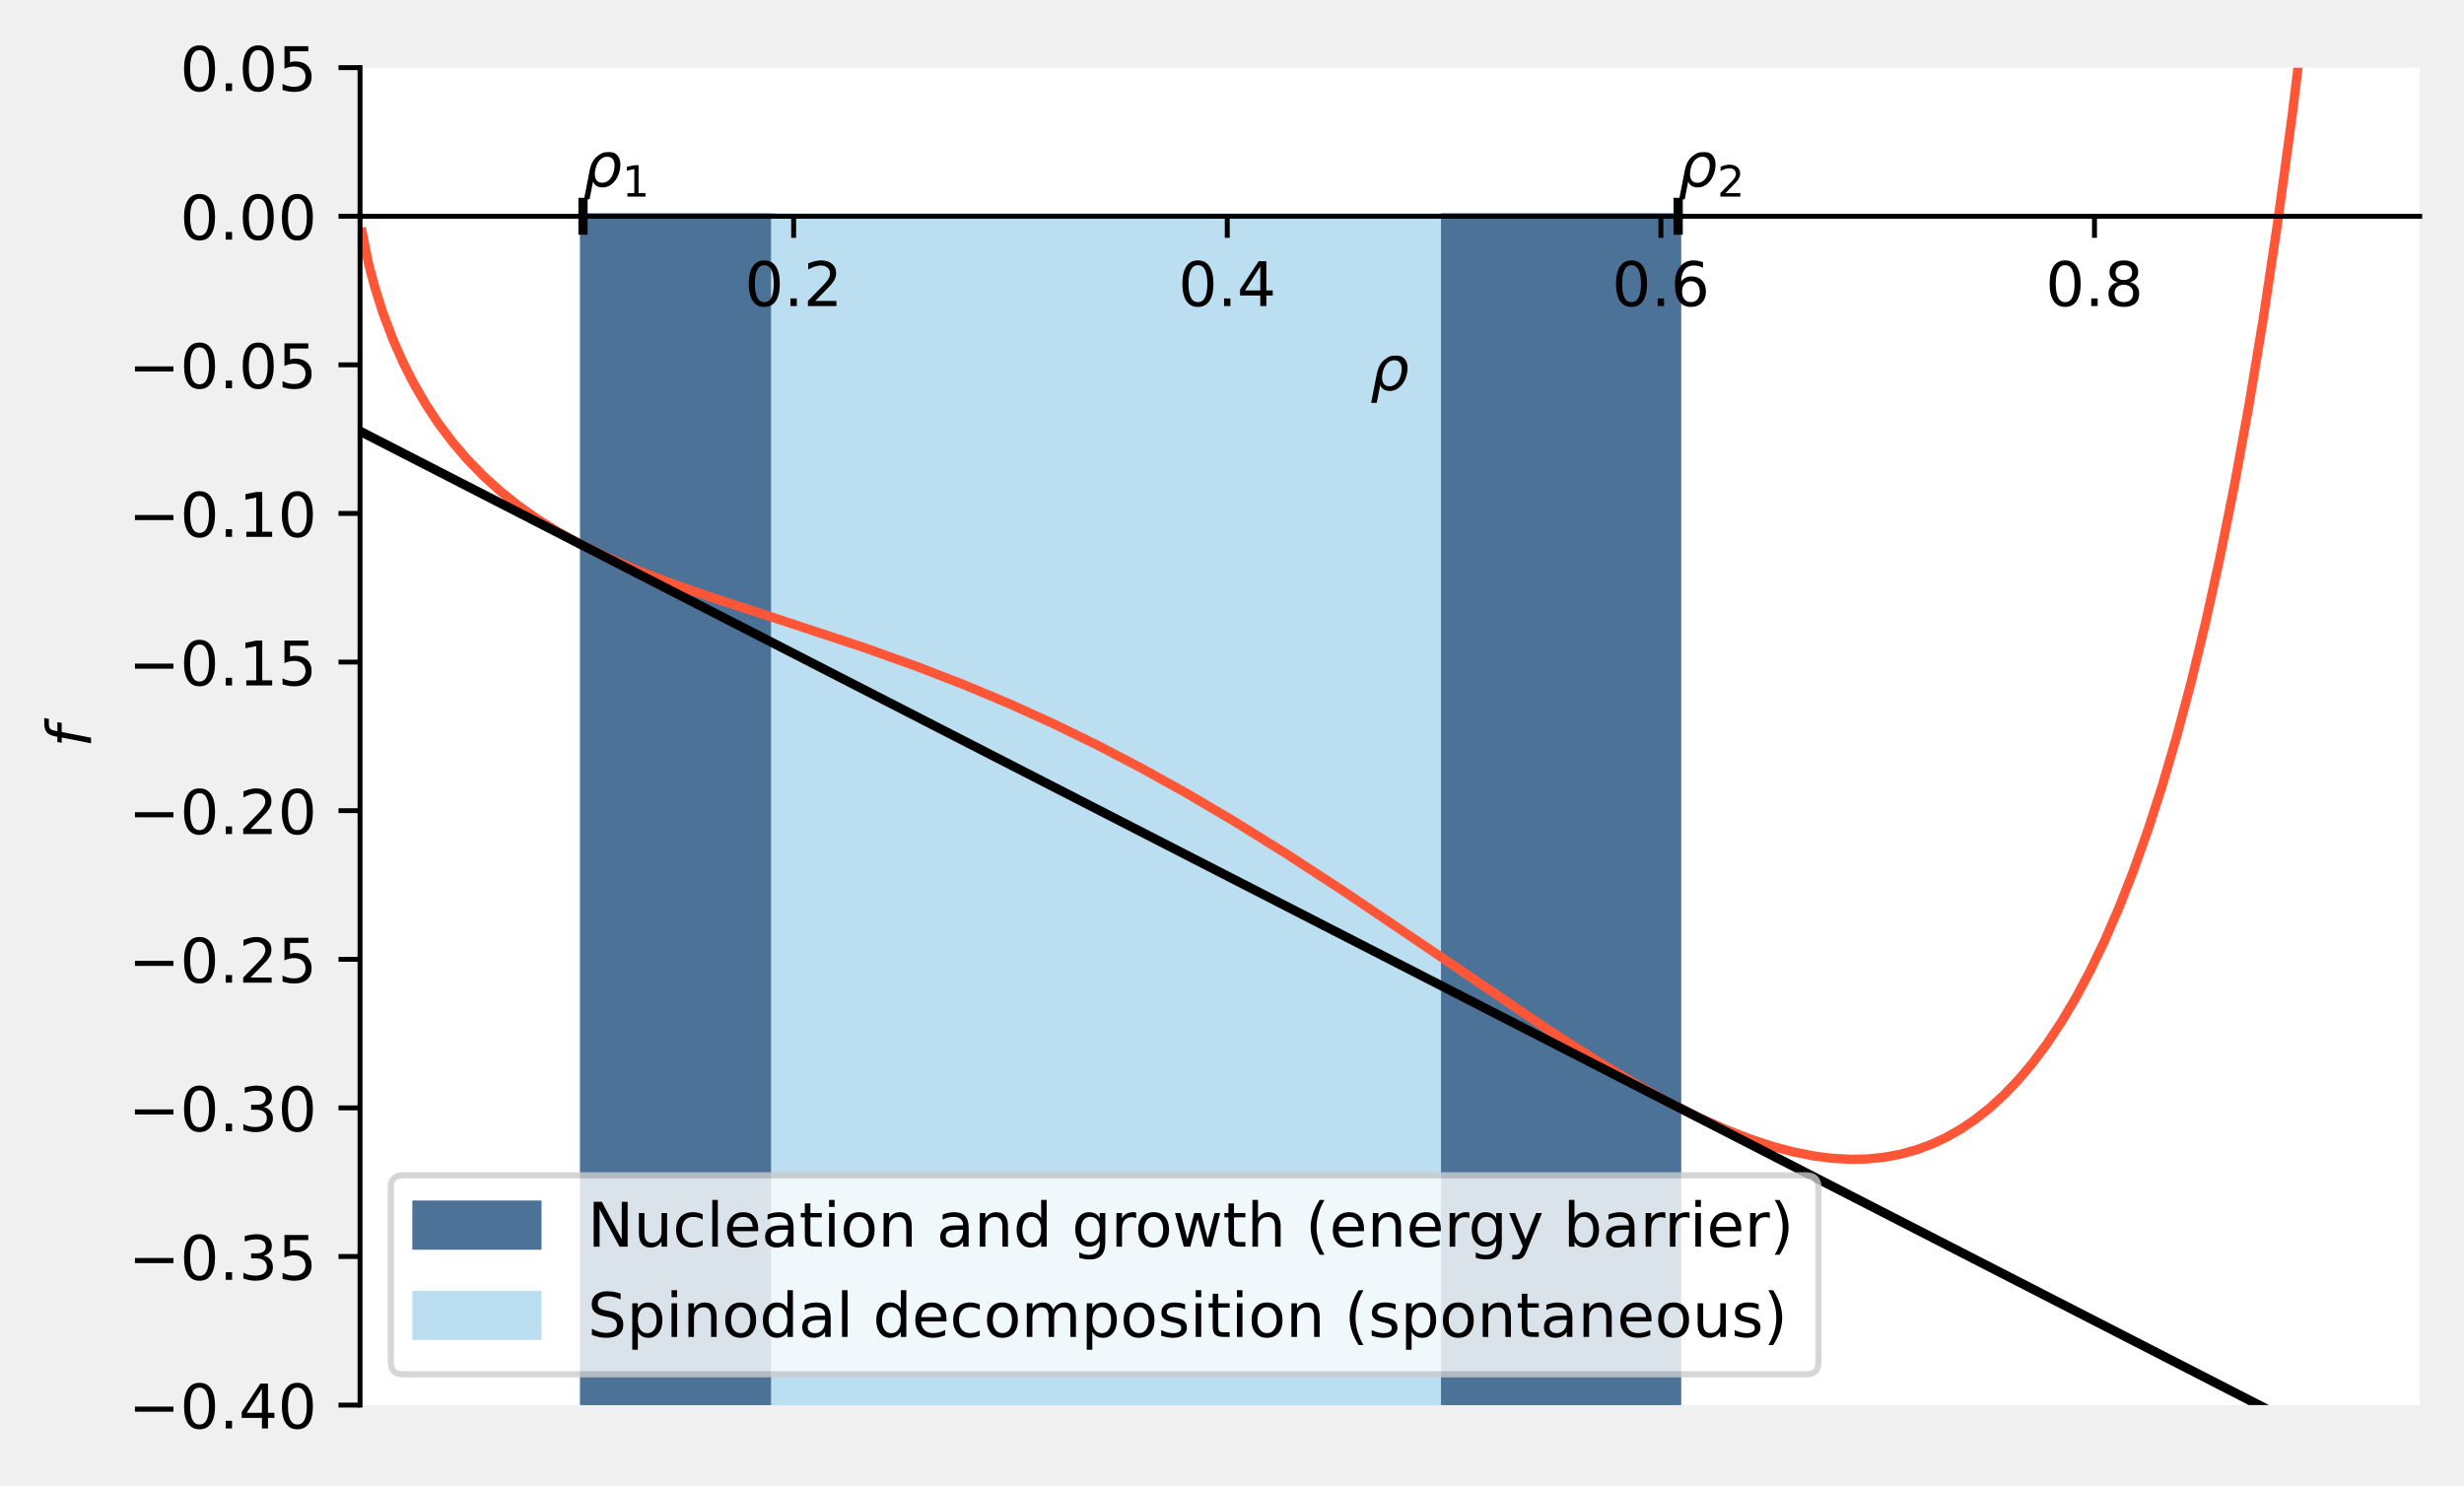
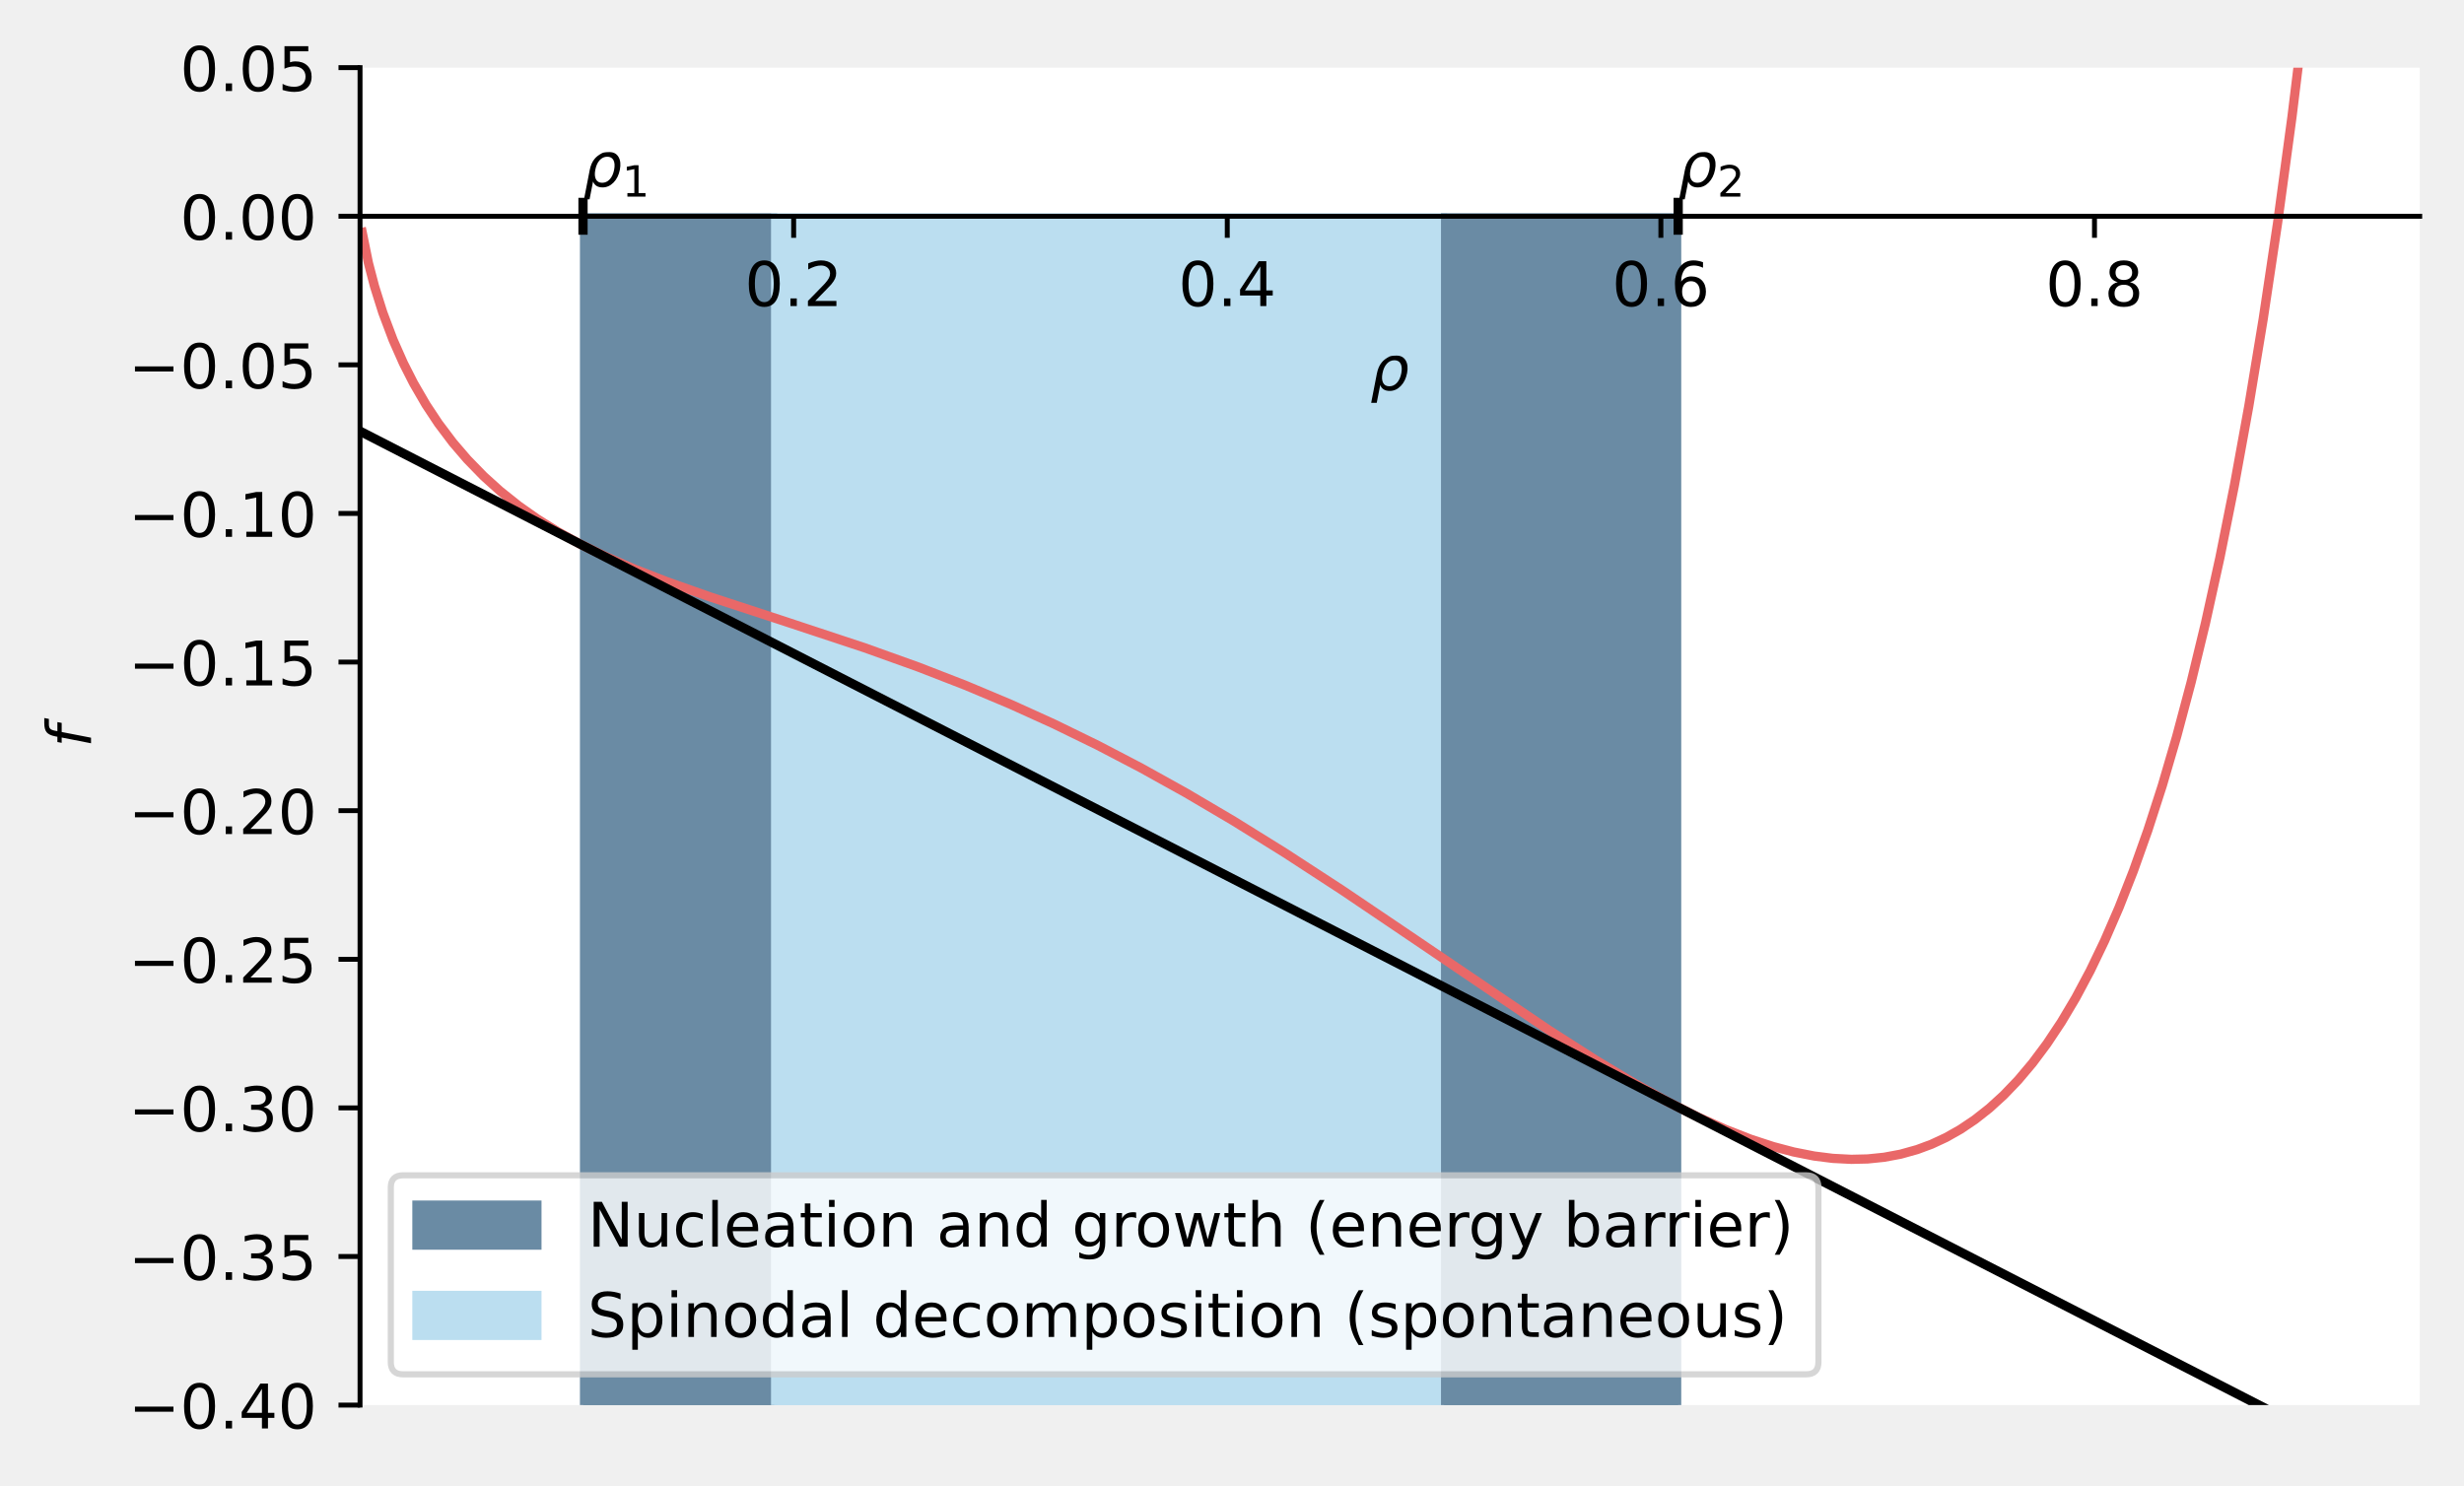
<svg xmlns="http://www.w3.org/2000/svg" xmlns:xlink="http://www.w3.org/1999/xlink" height="241.518pt" version="1.1" viewBox="0 0 400.523 241.518" width="400.523pt">
  <defs>
    <style type="text/css">*{stroke-linecap:butt;stroke-linejoin:round;}</style>
  </defs>
  <g id="figure_1">
    <g id="patch_1">
      <path d="M 0 241.518  L 400.523 241.518  L 400.523 0  L 0 0  z " style="fill:none;" />
    </g>
    <g id="axes_1">
      <g id="patch_2">
        <path d="M 58.523 228.439  L 393.323 228.439  L 393.323 10.999  L 58.523 10.999  z " style="fill:#ffffff;" />
      </g>
      <g id="patch_3">
-         <path clip-path="url(#p797d7e079f)" d="M 94.768 35.159  L 94.768 228.439  L 125.83 228.439  L 125.83 35.159  z " style="fill:#4d7298;stroke:#4d7298;stroke-linejoin:miter;" />
+         <path clip-path="url(#pcef1215889)" d="M 94.768 35.159  L 94.768 228.439  L 125.83 228.439  L 125.83 35.159  z " style="fill:#6a8ba4;stroke:#6a8ba4;stroke-linejoin:miter;" />
      </g>
      <g id="patch_4">
-         <path clip-path="url(#p797d7e079f)" d="M 125.83 35.159  L 125.83 228.439  L 234.734 228.439  L 234.734 35.159  z " style="fill:#bbdef0;stroke:#bbdef0;stroke-linejoin:miter;" />
+         <path clip-path="url(#pcef1215889)" d="M 125.83 35.159  L 125.83 228.439  L 234.734 228.439  L 234.734 35.159  z " style="fill:#bbdef0;stroke:#bbdef0;stroke-linejoin:miter;" />
      </g>
      <g id="patch_5">
-         <path clip-path="url(#p797d7e079f)" d="M 234.734 35.159  L 234.734 228.439  L 272.787 228.439  L 272.787 35.159  z " style="fill:#4d7298;stroke:#4d7298;stroke-linejoin:miter;" />
+         <path clip-path="url(#pcef1215889)" d="M 234.734 35.159  L 234.734 228.439  L 272.787 228.439  L 272.787 35.159  z " style="fill:#6a8ba4;stroke:#6a8ba4;stroke-linejoin:miter;" />
      </g>
      <g id="matplotlib.axis_1">
        <g id="xtick_1">
          <g id="line2d_1">
            <defs>
-               <path d="M 0 0  L 0 3.5  " id="m40ba203736" style="stroke:#000000;stroke-width:0.8;" />
-             </defs>
-             <g>
-               <use style="stroke:#000000;stroke-width:0.8;" x="129.008" xlink:href="#m40ba203736" y="35.159" />
+               <path d="M 0 0  L 0 3.5  " id="m6491b78933" style="stroke:#000000;stroke-width:0.8;" />
+             </defs>
+             <g>
+               <use style="stroke:#000000;stroke-width:0.8;" x="129.008" xlink:href="#m6491b78933" y="35.159" />
            </g>
          </g>
          <g id="text_1">
            <g transform="translate(121.0561 49.75766)scale(0.1 -0.1)">
              <defs>
                <path d="M 2034 4250  Q 1547 4250 1301 3770  Q 1056 3291 1056 2328  Q 1056 1369 1301 889  Q 1547 409 2034 409  Q 2525 409 2770 889  Q 3016 1369 3016 2328  Q 3016 3291 2770 3770  Q 2525 4250 2034 4250  z M 2034 4750  Q 2819 4750 3233 4129  Q 3647 3509 3647 2328  Q 3647 1150 3233 529  Q 2819 -91 2034 -91  Q 1250 -91 836 529  Q 422 1150 422 2328  Q 422 3509 836 4129  Q 1250 4750 2034 4750  z " id="DejaVuSans-30" transform="scale(0.015625)" />
                <path d="M 684 794  L 1344 794  L 1344 0  L 684 0  L 684 794  z " id="DejaVuSans-2e" transform="scale(0.015625)" />
                <path d="M 1228 531  L 3431 531  L 3431 0  L 469 0  L 469 531  Q 828 903 1448 1529  Q 2069 2156 2228 2338  Q 2531 2678 2651 2914  Q 2772 3150 2772 3378  Q 2772 3750 2511 3984  Q 2250 4219 1831 4219  Q 1534 4219 1204 4116  Q 875 4013 500 3803  L 500 4441  Q 881 4594 1212 4672  Q 1544 4750 1819 4750  Q 2544 4750 2975 4387  Q 3406 4025 3406 3419  Q 3406 3131 3298 2873  Q 3191 2616 2906 2266  Q 2828 2175 2409 1742  Q 1991 1309 1228 531  z " id="DejaVuSans-32" transform="scale(0.015625)" />
              </defs>
              <use xlink:href="#DejaVuSans-30" />
              <use x="63.623" xlink:href="#DejaVuSans-2e" />
              <use x="95.41" xlink:href="#DejaVuSans-32" />
            </g>
          </g>
        </g>
        <g id="xtick_2">
          <g id="line2d_2">
            <g>
-               <use style="stroke:#000000;stroke-width:0.8;" x="199.492" xlink:href="#m40ba203736" y="35.159" />
+               <use style="stroke:#000000;stroke-width:0.8;" x="199.492" xlink:href="#m6491b78933" y="35.159" />
            </g>
          </g>
          <g id="text_2">
            <g transform="translate(191.5403 49.75766)scale(0.1 -0.1)">
              <defs>
                <path d="M 2419 4116  L 825 1625  L 2419 1625  L 2419 4116  z M 2253 4666  L 3047 4666  L 3047 1625  L 3713 1625  L 3713 1100  L 3047 1100  L 3047 0  L 2419 0  L 2419 1100  L 313 1100  L 313 1709  L 2253 4666  z " id="DejaVuSans-34" transform="scale(0.015625)" />
              </defs>
              <use xlink:href="#DejaVuSans-30" />
              <use x="63.623" xlink:href="#DejaVuSans-2e" />
              <use x="95.41" xlink:href="#DejaVuSans-34" />
            </g>
          </g>
        </g>
        <g id="xtick_3">
          <g id="line2d_3">
            <g>
-               <use style="stroke:#000000;stroke-width:0.8;" x="269.976" xlink:href="#m40ba203736" y="35.159" />
+               <use style="stroke:#000000;stroke-width:0.8;" x="269.976" xlink:href="#m6491b78933" y="35.159" />
            </g>
          </g>
          <g id="text_3">
            <g transform="translate(262.0245 49.75766)scale(0.1 -0.1)">
              <defs>
                <path d="M 2113 2584  Q 1688 2584 1439 2293  Q 1191 2003 1191 1497  Q 1191 994 1439 701  Q 1688 409 2113 409  Q 2538 409 2786 701  Q 3034 994 3034 1497  Q 3034 2003 2786 2293  Q 2538 2584 2113 2584  z M 3366 4563  L 3366 3988  Q 3128 4100 2886 4159  Q 2644 4219 2406 4219  Q 1781 4219 1451 3797  Q 1122 3375 1075 2522  Q 1259 2794 1537 2939  Q 1816 3084 2150 3084  Q 2853 3084 3261 2657  Q 3669 2231 3669 1497  Q 3669 778 3244 343  Q 2819 -91 2113 -91  Q 1303 -91 875 529  Q 447 1150 447 2328  Q 447 3434 972 4092  Q 1497 4750 2381 4750  Q 2619 4750 2861 4703  Q 3103 4656 3366 4563  z " id="DejaVuSans-36" transform="scale(0.015625)" />
              </defs>
              <use xlink:href="#DejaVuSans-30" />
              <use x="63.623" xlink:href="#DejaVuSans-2e" />
              <use x="95.41" xlink:href="#DejaVuSans-36" />
            </g>
          </g>
        </g>
        <g id="xtick_4">
          <g id="line2d_4">
            <g>
-               <use style="stroke:#000000;stroke-width:0.8;" x="340.46" xlink:href="#m40ba203736" y="35.159" />
+               <use style="stroke:#000000;stroke-width:0.8;" x="340.46" xlink:href="#m6491b78933" y="35.159" />
            </g>
          </g>
          <g id="text_4">
            <g transform="translate(332.5087 49.75766)scale(0.1 -0.1)">
              <defs>
                <path d="M 2034 2216  Q 1584 2216 1326 1975  Q 1069 1734 1069 1313  Q 1069 891 1326 650  Q 1584 409 2034 409  Q 2484 409 2743 651  Q 3003 894 3003 1313  Q 3003 1734 2745 1975  Q 2488 2216 2034 2216  z M 1403 2484  Q 997 2584 770 2862  Q 544 3141 544 3541  Q 544 4100 942 4425  Q 1341 4750 2034 4750  Q 2731 4750 3128 4425  Q 3525 4100 3525 3541  Q 3525 3141 3298 2862  Q 3072 2584 2669 2484  Q 3125 2378 3379 2068  Q 3634 1759 3634 1313  Q 3634 634 3220 271  Q 2806 -91 2034 -91  Q 1263 -91 848 271  Q 434 634 434 1313  Q 434 1759 690 2068  Q 947 2378 1403 2484  z M 1172 3481  Q 1172 3119 1398 2916  Q 1625 2713 2034 2713  Q 2441 2713 2670 2916  Q 2900 3119 2900 3481  Q 2900 3844 2670 4047  Q 2441 4250 2034 4250  Q 1625 4250 1398 4047  Q 1172 3844 1172 3481  z " id="DejaVuSans-38" transform="scale(0.015625)" />
              </defs>
              <use xlink:href="#DejaVuSans-30" />
              <use x="63.623" xlink:href="#DejaVuSans-2e" />
              <use x="95.41" xlink:href="#DejaVuSans-38" />
            </g>
          </g>
        </g>
        <g id="text_5">
          <g transform="translate(222.7234 63.41547)scale(0.1 -0.1)">
            <defs>
              <path d="M 1203 2875  Q 1453 3194 1981 3475  Q 2188 3584 2756 3584  Q 3394 3584 3694 3078  Q 3994 2572 3834 1747  Q 3672 922 3175 415  Q 2678 -91 2041 -91  Q 1656 -91 1409 63  Q 1163 213 1044 525  L 681 -1331  L 103 -1331  L 697 1716  Q 838 2438 1203 2875  z M 3238 1747  Q 3359 2381 3169 2744  Q 2978 3103 2522 3103  Q 2066 3103 1734 2744  Q 1403 2381 1281 1747  Q 1156 1113 1347 750  Q 1538 391 1994 391  Q 2450 391 2781 750  Q 3113 1113 3238 1747  z " id="DejaVuSans-Oblique-3c1" transform="scale(0.015625)" />
            </defs>
            <use xlink:href="#DejaVuSans-Oblique-3c1" />
          </g>
        </g>
      </g>
      <g id="matplotlib.axis_2">
        <g id="ytick_1">
          <g id="line2d_5">
            <defs>
-               <path d="M 0 0  L -3.5 0  " id="m97019275a7" style="stroke:#000000;stroke-width:0.8;" />
-             </defs>
-             <g>
-               <use style="stroke:#000000;stroke-width:0.8;" x="58.523" xlink:href="#m97019275a7" y="228.439" />
+               <path d="M 0 0  L -3.5 0  " id="m3fc701ed50" style="stroke:#000000;stroke-width:0.8;" />
+             </defs>
+             <g>
+               <use style="stroke:#000000;stroke-width:0.8;" x="58.523" xlink:href="#m3fc701ed50" y="228.439" />
            </g>
          </g>
          <g id="text_6">
            <g transform="translate(20.87813 232.2384)scale(0.1 -0.1)">
              <defs>
                <path d="M 678 2272  L 4684 2272  L 4684 1741  L 678 1741  L 678 2272  z " id="DejaVuSans-2212" transform="scale(0.015625)" />
              </defs>
              <use xlink:href="#DejaVuSans-2212" />
              <use x="83.789" xlink:href="#DejaVuSans-30" />
              <use x="147.412" xlink:href="#DejaVuSans-2e" />
              <use x="179.199" xlink:href="#DejaVuSans-34" />
              <use x="242.822" xlink:href="#DejaVuSans-30" />
            </g>
          </g>
        </g>
        <g id="ytick_2">
          <g id="line2d_6">
            <g>
-               <use style="stroke:#000000;stroke-width:0.8;" x="58.523" xlink:href="#m97019275a7" y="204.279" />
+               <use style="stroke:#000000;stroke-width:0.8;" x="58.523" xlink:href="#m3fc701ed50" y="204.279" />
            </g>
          </g>
          <g id="text_7">
            <g transform="translate(20.87813 208.0784)scale(0.1 -0.1)">
              <defs>
                <path d="M 2597 2516  Q 3050 2419 3304 2112  Q 3559 1806 3559 1356  Q 3559 666 3084 287  Q 2609 -91 1734 -91  Q 1441 -91 1130 -33  Q 819 25 488 141  L 488 750  Q 750 597 1062 519  Q 1375 441 1716 441  Q 2309 441 2620 675  Q 2931 909 2931 1356  Q 2931 1769 2642 2001  Q 2353 2234 1838 2234  L 1294 2234  L 1294 2753  L 1863 2753  Q 2328 2753 2575 2939  Q 2822 3125 2822 3475  Q 2822 3834 2567 4026  Q 2313 4219 1838 4219  Q 1578 4219 1281 4162  Q 984 4106 628 3988  L 628 4550  Q 988 4650 1302 4700  Q 1616 4750 1894 4750  Q 2613 4750 3031 4423  Q 3450 4097 3450 3541  Q 3450 3153 3228 2886  Q 3006 2619 2597 2516  z " id="DejaVuSans-33" transform="scale(0.015625)" />
                <path d="M 691 4666  L 3169 4666  L 3169 4134  L 1269 4134  L 1269 2991  Q 1406 3038 1543 3061  Q 1681 3084 1819 3084  Q 2600 3084 3056 2656  Q 3513 2228 3513 1497  Q 3513 744 3044 326  Q 2575 -91 1722 -91  Q 1428 -91 1123 -41  Q 819 9 494 109  L 494 744  Q 775 591 1075 516  Q 1375 441 1709 441  Q 2250 441 2565 725  Q 2881 1009 2881 1497  Q 2881 1984 2565 2268  Q 2250 2553 1709 2553  Q 1456 2553 1204 2497  Q 953 2441 691 2322  L 691 4666  z " id="DejaVuSans-35" transform="scale(0.015625)" />
              </defs>
              <use xlink:href="#DejaVuSans-2212" />
              <use x="83.789" xlink:href="#DejaVuSans-30" />
              <use x="147.412" xlink:href="#DejaVuSans-2e" />
              <use x="179.199" xlink:href="#DejaVuSans-33" />
              <use x="242.822" xlink:href="#DejaVuSans-35" />
            </g>
          </g>
        </g>
        <g id="ytick_3">
          <g id="line2d_7">
            <g>
-               <use style="stroke:#000000;stroke-width:0.8;" x="58.523" xlink:href="#m97019275a7" y="180.119" />
+               <use style="stroke:#000000;stroke-width:0.8;" x="58.523" xlink:href="#m3fc701ed50" y="180.119" />
            </g>
          </g>
          <g id="text_8">
            <g transform="translate(20.87813 183.9184)scale(0.1 -0.1)">
              <use xlink:href="#DejaVuSans-2212" />
              <use x="83.789" xlink:href="#DejaVuSans-30" />
              <use x="147.412" xlink:href="#DejaVuSans-2e" />
              <use x="179.199" xlink:href="#DejaVuSans-33" />
              <use x="242.822" xlink:href="#DejaVuSans-30" />
            </g>
          </g>
        </g>
        <g id="ytick_4">
          <g id="line2d_8">
            <g>
-               <use style="stroke:#000000;stroke-width:0.8;" x="58.523" xlink:href="#m97019275a7" y="155.959" />
+               <use style="stroke:#000000;stroke-width:0.8;" x="58.523" xlink:href="#m3fc701ed50" y="155.959" />
            </g>
          </g>
          <g id="text_9">
            <g transform="translate(20.87813 159.7584)scale(0.1 -0.1)">
              <use xlink:href="#DejaVuSans-2212" />
              <use x="83.789" xlink:href="#DejaVuSans-30" />
              <use x="147.412" xlink:href="#DejaVuSans-2e" />
              <use x="179.199" xlink:href="#DejaVuSans-32" />
              <use x="242.822" xlink:href="#DejaVuSans-35" />
            </g>
          </g>
        </g>
        <g id="ytick_5">
          <g id="line2d_9">
            <g>
-               <use style="stroke:#000000;stroke-width:0.8;" x="58.523" xlink:href="#m97019275a7" y="131.799" />
+               <use style="stroke:#000000;stroke-width:0.8;" x="58.523" xlink:href="#m3fc701ed50" y="131.799" />
            </g>
          </g>
          <g id="text_10">
            <g transform="translate(20.87813 135.5984)scale(0.1 -0.1)">
              <use xlink:href="#DejaVuSans-2212" />
              <use x="83.789" xlink:href="#DejaVuSans-30" />
              <use x="147.412" xlink:href="#DejaVuSans-2e" />
              <use x="179.199" xlink:href="#DejaVuSans-32" />
              <use x="242.822" xlink:href="#DejaVuSans-30" />
            </g>
          </g>
        </g>
        <g id="ytick_6">
          <g id="line2d_10">
            <g>
-               <use style="stroke:#000000;stroke-width:0.8;" x="58.523" xlink:href="#m97019275a7" y="107.639" />
+               <use style="stroke:#000000;stroke-width:0.8;" x="58.523" xlink:href="#m3fc701ed50" y="107.639" />
            </g>
          </g>
          <g id="text_11">
            <g transform="translate(20.87813 111.4384)scale(0.1 -0.1)">
              <defs>
                <path d="M 794 531  L 1825 531  L 1825 4091  L 703 3866  L 703 4441  L 1819 4666  L 2450 4666  L 2450 531  L 3481 531  L 3481 0  L 794 0  L 794 531  z " id="DejaVuSans-31" transform="scale(0.015625)" />
              </defs>
              <use xlink:href="#DejaVuSans-2212" />
              <use x="83.789" xlink:href="#DejaVuSans-30" />
              <use x="147.412" xlink:href="#DejaVuSans-2e" />
              <use x="179.199" xlink:href="#DejaVuSans-31" />
              <use x="242.822" xlink:href="#DejaVuSans-35" />
            </g>
          </g>
        </g>
        <g id="ytick_7">
          <g id="line2d_11">
            <g>
-               <use style="stroke:#000000;stroke-width:0.8;" x="58.523" xlink:href="#m97019275a7" y="83.479" />
+               <use style="stroke:#000000;stroke-width:0.8;" x="58.523" xlink:href="#m3fc701ed50" y="83.479" />
            </g>
          </g>
          <g id="text_12">
            <g transform="translate(20.87813 87.27844)scale(0.1 -0.1)">
              <use xlink:href="#DejaVuSans-2212" />
              <use x="83.789" xlink:href="#DejaVuSans-30" />
              <use x="147.412" xlink:href="#DejaVuSans-2e" />
              <use x="179.199" xlink:href="#DejaVuSans-31" />
              <use x="242.822" xlink:href="#DejaVuSans-30" />
            </g>
          </g>
        </g>
        <g id="ytick_8">
          <g id="line2d_12">
            <g>
-               <use style="stroke:#000000;stroke-width:0.8;" x="58.523" xlink:href="#m97019275a7" y="59.319" />
+               <use style="stroke:#000000;stroke-width:0.8;" x="58.523" xlink:href="#m3fc701ed50" y="59.319" />
            </g>
          </g>
          <g id="text_13">
            <g transform="translate(20.87813 63.11844)scale(0.1 -0.1)">
              <use xlink:href="#DejaVuSans-2212" />
              <use x="83.789" xlink:href="#DejaVuSans-30" />
              <use x="147.412" xlink:href="#DejaVuSans-2e" />
              <use x="179.199" xlink:href="#DejaVuSans-30" />
              <use x="242.822" xlink:href="#DejaVuSans-35" />
            </g>
          </g>
        </g>
        <g id="ytick_9">
          <g id="line2d_13">
            <g>
-               <use style="stroke:#000000;stroke-width:0.8;" x="58.523" xlink:href="#m97019275a7" y="35.159" />
+               <use style="stroke:#000000;stroke-width:0.8;" x="58.523" xlink:href="#m3fc701ed50" y="35.159" />
            </g>
          </g>
          <g id="text_14">
            <g transform="translate(29.25781 38.95844)scale(0.1 -0.1)">
              <use xlink:href="#DejaVuSans-30" />
              <use x="63.623" xlink:href="#DejaVuSans-2e" />
              <use x="95.41" xlink:href="#DejaVuSans-30" />
              <use x="159.033" xlink:href="#DejaVuSans-30" />
            </g>
          </g>
        </g>
        <g id="ytick_10">
          <g id="line2d_14">
            <g>
-               <use style="stroke:#000000;stroke-width:0.8;" x="58.523" xlink:href="#m97019275a7" y="10.999" />
+               <use style="stroke:#000000;stroke-width:0.8;" x="58.523" xlink:href="#m3fc701ed50" y="10.999" />
            </g>
          </g>
          <g id="text_15">
            <g transform="translate(29.25781 14.79844)scale(0.1 -0.1)">
              <use xlink:href="#DejaVuSans-30" />
              <use x="63.623" xlink:href="#DejaVuSans-2e" />
              <use x="95.41" xlink:href="#DejaVuSans-30" />
              <use x="159.033" xlink:href="#DejaVuSans-35" />
            </g>
          </g>
        </g>
        <g id="text_16">
          <g transform="translate(14.79844 121.5192)rotate(-90)scale(0.1 -0.1)">
            <defs>
              <path d="M 3059 4863  L 2969 4384  L 2419 4384  Q 2106 4384 1964 4261  Q 1822 4138 1753 3809  L 1691 3500  L 2638 3500  L 2553 3053  L 1606 3053  L 1013 0  L 434 0  L 1031 3053  L 481 3053  L 563 3500  L 1113 3500  L 1159 3744  Q 1278 4363 1576 4613  Q 1875 4863 2516 4863  L 3059 4863  z " id="DejaVuSans-Oblique-66" transform="scale(0.015625)" />
            </defs>
            <use transform="translate(0 0.015625)" xlink:href="#DejaVuSans-Oblique-66" />
          </g>
        </g>
      </g>
      <g id="line2d_15">
-         <path clip-path="url(#p797d7e079f)" d="M 58.876 37.774  L 59.88 42.733  L 60.885 46.573  L 62.224 50.825  L 63.898 55.267  L 65.572 59.046  L 67.245 62.34  L 69.254 65.8  L 71.263 68.834  L 73.606 71.943  L 75.95 74.676  L 78.628 77.426  L 81.306 79.846  L 84.319 82.248  L 87.332 84.369  L 90.68 86.458  L 94.363 88.49  L 98.38 90.456  L 103.067 92.495  L 108.424 94.58  L 115.454 97.056  L 126.837 100.781  L 140.563 105.325  L 149.267 108.444  L 156.967 111.434  L 164.332 114.532  L 171.363 117.724  L 178.393 121.154  L 185.424 124.823  L 192.789 128.918  L 200.489 133.457  L 208.858 138.661  L 218.232 144.767  L 230.284 152.911  L 251.71 167.439  L 259.41 172.366  L 265.771 176.182  L 271.128 179.151  L 276.15 181.68  L 280.502 183.629  L 284.519 185.194  L 288.202 186.402  L 291.55 187.288  L 294.897 187.948  L 297.91 188.328  L 300.924 188.485  L 303.602 188.421  L 306.28 188.146  L 308.958 187.645  L 311.637 186.898  L 313.98 186.027  L 316.323 184.937  L 318.667 183.613  L 321.01 182.038  L 323.354 180.193  L 325.697 178.058  L 328.041 175.613  L 330.384 172.833  L 332.728 169.694  L 335.071 166.168  L 337.415 162.226  L 339.758 157.834  L 342.102 152.956  L 344.445 147.553  L 346.789 141.581  L 349.132 134.991  L 351.476 127.73  L 353.819 119.736  L 356.163 110.941  L 358.506 101.27  L 360.85 90.635  L 363.193 78.937  L 365.537 66.062  L 367.88 51.879  L 370.223 36.235  L 372.567 18.949  L 374.91 -0.191  L 375.004 -1  L 375.004 -1  " style="fill:none;stroke:#ff5638;stroke-linecap:square;stroke-width:1.5;" />
+         <path clip-path="url(#pcef1215889)" d="M 58.876 37.774  L 59.88 42.733  L 60.885 46.573  L 62.224 50.825  L 63.898 55.267  L 65.572 59.046  L 67.245 62.34  L 69.254 65.8  L 71.263 68.834  L 73.606 71.943  L 75.95 74.676  L 78.628 77.426  L 81.306 79.846  L 84.319 82.248  L 87.332 84.369  L 90.68 86.458  L 94.363 88.49  L 98.38 90.456  L 103.067 92.495  L 108.424 94.58  L 115.454 97.056  L 126.837 100.781  L 140.563 105.325  L 149.267 108.444  L 156.967 111.434  L 164.332 114.532  L 171.363 117.724  L 178.393 121.154  L 185.424 124.823  L 192.789 128.918  L 200.489 133.457  L 208.858 138.661  L 218.232 144.767  L 230.284 152.911  L 251.71 167.439  L 259.41 172.366  L 265.771 176.182  L 271.128 179.151  L 276.15 181.68  L 280.502 183.629  L 284.519 185.194  L 288.202 186.402  L 291.55 187.288  L 294.897 187.948  L 297.91 188.328  L 300.924 188.485  L 303.602 188.421  L 306.28 188.146  L 308.958 187.645  L 311.637 186.898  L 313.98 186.027  L 316.323 184.937  L 318.667 183.613  L 321.01 182.038  L 323.354 180.193  L 325.697 178.058  L 328.041 175.613  L 330.384 172.833  L 332.728 169.694  L 335.071 166.168  L 337.415 162.226  L 339.758 157.834  L 342.102 152.956  L 344.445 147.553  L 346.789 141.581  L 349.132 134.991  L 351.476 127.73  L 353.819 119.736  L 356.163 110.941  L 358.506 101.27  L 360.85 90.635  L 363.193 78.937  L 365.537 66.062  L 367.88 51.879  L 370.223 36.235  L 372.567 18.949  L 374.91 -0.191  L 375.004 -1  L 375.004 -1  " style="fill:none;stroke:#e96868;stroke-linecap:square;stroke-width:1.5;" />
      </g>
      <g id="line2d_16">
-         <path clip-path="url(#p797d7e079f)" d="M 58.876 70.288  L 393.323 241.848  L 393.323 241.848  " style="fill:none;stroke:#000000;stroke-linecap:square;stroke-width:1.5;" />
+         <path clip-path="url(#pcef1215889)" d="M 58.876 70.288  L 393.323 241.848  L 393.323 241.848  " style="fill:none;stroke:#000000;stroke-linecap:square;stroke-width:1.5;" />
      </g>
      <g id="patch_6">
        <path d="M 58.523 228.439  L 58.523 10.999  " style="fill:none;stroke:#000000;stroke-linecap:square;stroke-linejoin:miter;stroke-width:0.8;" />
      </g>
      <g id="patch_7">
        <path d="M 393.323 228.439  L 393.323 10.999  " style="fill:none;" />
      </g>
      <g id="patch_8">
        <path d="M 58.523 35.159  L 393.323 35.159  " style="fill:none;stroke:#000000;stroke-linecap:square;stroke-linejoin:miter;stroke-width:0.8;" />
      </g>
      <g id="patch_9">
        <path d="M 58.523 10.999  L 393.323 10.999  " style="fill:none;" />
      </g>
      <g id="legend_1">
        <g id="patch_10">
          <path d="M 65.523 223.439  L 293.586 223.439  Q 295.586 223.439 295.586 221.439  L 295.586 193.083  Q 295.586 191.083 293.586 191.083  L 65.523 191.083  Q 63.523 191.083 63.523 193.083  L 63.523 221.439  Q 63.523 223.439 65.523 223.439  z " style="fill:#ffffff;opacity:0.8;stroke:#cccccc;stroke-linejoin:miter;" />
        </g>
        <g id="patch_11">
-           <path d="M 67.523 202.681  L 87.523 202.681  L 87.523 195.681  L 67.523 195.681  z " style="fill:#4d7298;stroke:#4d7298;stroke-linejoin:miter;" />
+           <path d="M 67.523 202.681  L 87.523 202.681  L 87.523 195.681  L 67.523 195.681  z " style="fill:#6a8ba4;stroke:#6a8ba4;stroke-linejoin:miter;" />
        </g>
        <g id="text_17">
          <g transform="translate(95.52344 202.6814)scale(0.1 -0.1)">
            <defs>
              <path d="M 628 4666  L 1478 4666  L 3547 763  L 3547 4666  L 4159 4666  L 4159 0  L 3309 0  L 1241 3903  L 1241 0  L 628 0  L 628 4666  z " id="DejaVuSans-4e" transform="scale(0.015625)" />
              <path d="M 544 1381  L 544 3500  L 1119 3500  L 1119 1403  Q 1119 906 1312 657  Q 1506 409 1894 409  Q 2359 409 2629 706  Q 2900 1003 2900 1516  L 2900 3500  L 3475 3500  L 3475 0  L 2900 0  L 2900 538  Q 2691 219 2414 64  Q 2138 -91 1772 -91  Q 1169 -91 856 284  Q 544 659 544 1381  z M 1991 3584  L 1991 3584  z " id="DejaVuSans-75" transform="scale(0.015625)" />
              <path d="M 3122 3366  L 3122 2828  Q 2878 2963 2633 3030  Q 2388 3097 2138 3097  Q 1578 3097 1268 2742  Q 959 2388 959 1747  Q 959 1106 1268 751  Q 1578 397 2138 397  Q 2388 397 2633 464  Q 2878 531 3122 666  L 3122 134  Q 2881 22 2623 -34  Q 2366 -91 2075 -91  Q 1284 -91 818 406  Q 353 903 353 1747  Q 353 2603 823 3093  Q 1294 3584 2113 3584  Q 2378 3584 2631 3529  Q 2884 3475 3122 3366  z " id="DejaVuSans-63" transform="scale(0.015625)" />
              <path d="M 603 4863  L 1178 4863  L 1178 0  L 603 0  L 603 4863  z " id="DejaVuSans-6c" transform="scale(0.015625)" />
              <path d="M 3597 1894  L 3597 1613  L 953 1613  Q 991 1019 1311 708  Q 1631 397 2203 397  Q 2534 397 2845 478  Q 3156 559 3463 722  L 3463 178  Q 3153 47 2828 -22  Q 2503 -91 2169 -91  Q 1331 -91 842 396  Q 353 884 353 1716  Q 353 2575 817 3079  Q 1281 3584 2069 3584  Q 2775 3584 3186 3129  Q 3597 2675 3597 1894  z M 3022 2063  Q 3016 2534 2758 2815  Q 2500 3097 2075 3097  Q 1594 3097 1305 2825  Q 1016 2553 972 2059  L 3022 2063  z " id="DejaVuSans-65" transform="scale(0.015625)" />
              <path d="M 2194 1759  Q 1497 1759 1228 1600  Q 959 1441 959 1056  Q 959 750 1161 570  Q 1363 391 1709 391  Q 2188 391 2477 730  Q 2766 1069 2766 1631  L 2766 1759  L 2194 1759  z M 3341 1997  L 3341 0  L 2766 0  L 2766 531  Q 2569 213 2275 61  Q 1981 -91 1556 -91  Q 1019 -91 701 211  Q 384 513 384 1019  Q 384 1609 779 1909  Q 1175 2209 1959 2209  L 2766 2209  L 2766 2266  Q 2766 2663 2505 2880  Q 2244 3097 1772 3097  Q 1472 3097 1187 3025  Q 903 2953 641 2809  L 641 3341  Q 956 3463 1253 3523  Q 1550 3584 1831 3584  Q 2591 3584 2966 3190  Q 3341 2797 3341 1997  z " id="DejaVuSans-61" transform="scale(0.015625)" />
              <path d="M 1172 4494  L 1172 3500  L 2356 3500  L 2356 3053  L 1172 3053  L 1172 1153  Q 1172 725 1289 603  Q 1406 481 1766 481  L 2356 481  L 2356 0  L 1766 0  Q 1100 0 847 248  Q 594 497 594 1153  L 594 3053  L 172 3053  L 172 3500  L 594 3500  L 594 4494  L 1172 4494  z " id="DejaVuSans-74" transform="scale(0.015625)" />
              <path d="M 603 3500  L 1178 3500  L 1178 0  L 603 0  L 603 3500  z M 603 4863  L 1178 4863  L 1178 4134  L 603 4134  L 603 4863  z " id="DejaVuSans-69" transform="scale(0.015625)" />
              <path d="M 1959 3097  Q 1497 3097 1228 2736  Q 959 2375 959 1747  Q 959 1119 1226 758  Q 1494 397 1959 397  Q 2419 397 2687 759  Q 2956 1122 2956 1747  Q 2956 2369 2687 2733  Q 2419 3097 1959 3097  z M 1959 3584  Q 2709 3584 3137 3096  Q 3566 2609 3566 1747  Q 3566 888 3137 398  Q 2709 -91 1959 -91  Q 1206 -91 779 398  Q 353 888 353 1747  Q 353 2609 779 3096  Q 1206 3584 1959 3584  z " id="DejaVuSans-6f" transform="scale(0.015625)" />
              <path d="M 3513 2113  L 3513 0  L 2938 0  L 2938 2094  Q 2938 2591 2744 2837  Q 2550 3084 2163 3084  Q 1697 3084 1428 2787  Q 1159 2491 1159 1978  L 1159 0  L 581 0  L 581 3500  L 1159 3500  L 1159 2956  Q 1366 3272 1645 3428  Q 1925 3584 2291 3584  Q 2894 3584 3203 3211  Q 3513 2838 3513 2113  z " id="DejaVuSans-6e" transform="scale(0.015625)" />
              <path id="DejaVuSans-20" transform="scale(0.015625)" />
              <path d="M 2906 2969  L 2906 4863  L 3481 4863  L 3481 0  L 2906 0  L 2906 525  Q 2725 213 2448 61  Q 2172 -91 1784 -91  Q 1150 -91 751 415  Q 353 922 353 1747  Q 353 2572 751 3078  Q 1150 3584 1784 3584  Q 2172 3584 2448 3432  Q 2725 3281 2906 2969  z M 947 1747  Q 947 1113 1208 752  Q 1469 391 1925 391  Q 2381 391 2643 752  Q 2906 1113 2906 1747  Q 2906 2381 2643 2742  Q 2381 3103 1925 3103  Q 1469 3103 1208 2742  Q 947 2381 947 1747  z " id="DejaVuSans-64" transform="scale(0.015625)" />
              <path d="M 2906 1791  Q 2906 2416 2648 2759  Q 2391 3103 1925 3103  Q 1463 3103 1205 2759  Q 947 2416 947 1791  Q 947 1169 1205 825  Q 1463 481 1925 481  Q 2391 481 2648 825  Q 2906 1169 2906 1791  z M 3481 434  Q 3481 -459 3084 -895  Q 2688 -1331 1869 -1331  Q 1566 -1331 1297 -1286  Q 1028 -1241 775 -1147  L 775 -588  Q 1028 -725 1275 -790  Q 1522 -856 1778 -856  Q 2344 -856 2625 -561  Q 2906 -266 2906 331  L 2906 616  Q 2728 306 2450 153  Q 2172 0 1784 0  Q 1141 0 747 490  Q 353 981 353 1791  Q 353 2603 747 3093  Q 1141 3584 1784 3584  Q 2172 3584 2450 3431  Q 2728 3278 2906 2969  L 2906 3500  L 3481 3500  L 3481 434  z " id="DejaVuSans-67" transform="scale(0.015625)" />
              <path d="M 2631 2963  Q 2534 3019 2420 3045  Q 2306 3072 2169 3072  Q 1681 3072 1420 2755  Q 1159 2438 1159 1844  L 1159 0  L 581 0  L 581 3500  L 1159 3500  L 1159 2956  Q 1341 3275 1631 3429  Q 1922 3584 2338 3584  Q 2397 3584 2469 3576  Q 2541 3569 2628 3553  L 2631 2963  z " id="DejaVuSans-72" transform="scale(0.015625)" />
              <path d="M 269 3500  L 844 3500  L 1563 769  L 2278 3500  L 2956 3500  L 3675 769  L 4391 3500  L 4966 3500  L 4050 0  L 3372 0  L 2619 2869  L 1863 0  L 1184 0  L 269 3500  z " id="DejaVuSans-77" transform="scale(0.015625)" />
              <path d="M 3513 2113  L 3513 0  L 2938 0  L 2938 2094  Q 2938 2591 2744 2837  Q 2550 3084 2163 3084  Q 1697 3084 1428 2787  Q 1159 2491 1159 1978  L 1159 0  L 581 0  L 581 4863  L 1159 4863  L 1159 2956  Q 1366 3272 1645 3428  Q 1925 3584 2291 3584  Q 2894 3584 3203 3211  Q 3513 2838 3513 2113  z " id="DejaVuSans-68" transform="scale(0.015625)" />
              <path d="M 1984 4856  Q 1566 4138 1362 3434  Q 1159 2731 1159 2009  Q 1159 1288 1364 580  Q 1569 -128 1984 -844  L 1484 -844  Q 1016 -109 783 600  Q 550 1309 550 2009  Q 550 2706 781 3412  Q 1013 4119 1484 4856  L 1984 4856  z " id="DejaVuSans-28" transform="scale(0.015625)" />
              <path d="M 2059 -325  Q 1816 -950 1584 -1140  Q 1353 -1331 966 -1331  L 506 -1331  L 506 -850  L 844 -850  Q 1081 -850 1212 -737  Q 1344 -625 1503 -206  L 1606 56  L 191 3500  L 800 3500  L 1894 763  L 2988 3500  L 3597 3500  L 2059 -325  z " id="DejaVuSans-79" transform="scale(0.015625)" />
              <path d="M 3116 1747  Q 3116 2381 2855 2742  Q 2594 3103 2138 3103  Q 1681 3103 1420 2742  Q 1159 2381 1159 1747  Q 1159 1113 1420 752  Q 1681 391 2138 391  Q 2594 391 2855 752  Q 3116 1113 3116 1747  z M 1159 2969  Q 1341 3281 1617 3432  Q 1894 3584 2278 3584  Q 2916 3584 3314 3078  Q 3713 2572 3713 1747  Q 3713 922 3314 415  Q 2916 -91 2278 -91  Q 1894 -91 1617 61  Q 1341 213 1159 525  L 1159 0  L 581 0  L 581 4863  L 1159 4863  L 1159 2969  z " id="DejaVuSans-62" transform="scale(0.015625)" />
              <path d="M 513 4856  L 1013 4856  Q 1481 4119 1714 3412  Q 1947 2706 1947 2009  Q 1947 1309 1714 600  Q 1481 -109 1013 -844  L 513 -844  Q 928 -128 1133 580  Q 1338 1288 1338 2009  Q 1338 2731 1133 3434  Q 928 4138 513 4856  z " id="DejaVuSans-29" transform="scale(0.015625)" />
            </defs>
            <use xlink:href="#DejaVuSans-4e" />
            <use x="74.805" xlink:href="#DejaVuSans-75" />
            <use x="138.184" xlink:href="#DejaVuSans-63" />
            <use x="193.164" xlink:href="#DejaVuSans-6c" />
            <use x="220.947" xlink:href="#DejaVuSans-65" />
            <use x="282.471" xlink:href="#DejaVuSans-61" />
            <use x="343.75" xlink:href="#DejaVuSans-74" />
            <use x="382.959" xlink:href="#DejaVuSans-69" />
            <use x="410.742" xlink:href="#DejaVuSans-6f" />
            <use x="471.924" xlink:href="#DejaVuSans-6e" />
            <use x="535.303" xlink:href="#DejaVuSans-20" />
            <use x="567.09" xlink:href="#DejaVuSans-61" />
            <use x="628.369" xlink:href="#DejaVuSans-6e" />
            <use x="691.748" xlink:href="#DejaVuSans-64" />
            <use x="755.225" xlink:href="#DejaVuSans-20" />
            <use x="787.012" xlink:href="#DejaVuSans-67" />
            <use x="850.488" xlink:href="#DejaVuSans-72" />
            <use x="889.352" xlink:href="#DejaVuSans-6f" />
            <use x="950.533" xlink:href="#DejaVuSans-77" />
            <use x="1032.32" xlink:href="#DejaVuSans-74" />
            <use x="1071.529" xlink:href="#DejaVuSans-68" />
            <use x="1134.908" xlink:href="#DejaVuSans-20" />
            <use x="1166.695" xlink:href="#DejaVuSans-28" />
            <use x="1205.709" xlink:href="#DejaVuSans-65" />
            <use x="1267.232" xlink:href="#DejaVuSans-6e" />
            <use x="1330.611" xlink:href="#DejaVuSans-65" />
            <use x="1392.135" xlink:href="#DejaVuSans-72" />
            <use x="1431.498" xlink:href="#DejaVuSans-67" />
            <use x="1494.975" xlink:href="#DejaVuSans-79" />
            <use x="1554.154" xlink:href="#DejaVuSans-20" />
            <use x="1585.941" xlink:href="#DejaVuSans-62" />
            <use x="1649.418" xlink:href="#DejaVuSans-61" />
            <use x="1710.697" xlink:href="#DejaVuSans-72" />
            <use x="1750.061" xlink:href="#DejaVuSans-72" />
            <use x="1791.174" xlink:href="#DejaVuSans-69" />
            <use x="1818.957" xlink:href="#DejaVuSans-65" />
            <use x="1880.48" xlink:href="#DejaVuSans-72" />
            <use x="1921.594" xlink:href="#DejaVuSans-29" />
          </g>
        </g>
        <g id="patch_12">
          <path d="M 67.523 217.36  L 87.523 217.36  L 87.523 210.36  L 67.523 210.36  z " style="fill:#bbdef0;stroke:#bbdef0;stroke-linejoin:miter;" />
        </g>
        <g id="text_18">
          <g transform="translate(95.52344 217.3595)scale(0.1 -0.1)">
            <defs>
              <path d="M 3425 4513  L 3425 3897  Q 3066 4069 2747 4153  Q 2428 4238 2131 4238  Q 1616 4238 1336 4038  Q 1056 3838 1056 3469  Q 1056 3159 1242 3001  Q 1428 2844 1947 2747  L 2328 2669  Q 3034 2534 3370 2195  Q 3706 1856 3706 1288  Q 3706 609 3251 259  Q 2797 -91 1919 -91  Q 1588 -91 1214 -16  Q 841 59 441 206  L 441 856  Q 825 641 1194 531  Q 1563 422 1919 422  Q 2459 422 2753 634  Q 3047 847 3047 1241  Q 3047 1584 2836 1778  Q 2625 1972 2144 2069  L 1759 2144  Q 1053 2284 737 2584  Q 422 2884 422 3419  Q 422 4038 858 4394  Q 1294 4750 2059 4750  Q 2388 4750 2728 4690  Q 3069 4631 3425 4513  z " id="DejaVuSans-53" transform="scale(0.015625)" />
              <path d="M 1159 525  L 1159 -1331  L 581 -1331  L 581 3500  L 1159 3500  L 1159 2969  Q 1341 3281 1617 3432  Q 1894 3584 2278 3584  Q 2916 3584 3314 3078  Q 3713 2572 3713 1747  Q 3713 922 3314 415  Q 2916 -91 2278 -91  Q 1894 -91 1617 61  Q 1341 213 1159 525  z M 3116 1747  Q 3116 2381 2855 2742  Q 2594 3103 2138 3103  Q 1681 3103 1420 2742  Q 1159 2381 1159 1747  Q 1159 1113 1420 752  Q 1681 391 2138 391  Q 2594 391 2855 752  Q 3116 1113 3116 1747  z " id="DejaVuSans-70" transform="scale(0.015625)" />
              <path d="M 3328 2828  Q 3544 3216 3844 3400  Q 4144 3584 4550 3584  Q 5097 3584 5394 3201  Q 5691 2819 5691 2113  L 5691 0  L 5113 0  L 5113 2094  Q 5113 2597 4934 2840  Q 4756 3084 4391 3084  Q 3944 3084 3684 2787  Q 3425 2491 3425 1978  L 3425 0  L 2847 0  L 2847 2094  Q 2847 2600 2669 2842  Q 2491 3084 2119 3084  Q 1678 3084 1418 2786  Q 1159 2488 1159 1978  L 1159 0  L 581 0  L 581 3500  L 1159 3500  L 1159 2956  Q 1356 3278 1631 3431  Q 1906 3584 2284 3584  Q 2666 3584 2933 3390  Q 3200 3197 3328 2828  z " id="DejaVuSans-6d" transform="scale(0.015625)" />
              <path d="M 2834 3397  L 2834 2853  Q 2591 2978 2328 3040  Q 2066 3103 1784 3103  Q 1356 3103 1142 2972  Q 928 2841 928 2578  Q 928 2378 1081 2264  Q 1234 2150 1697 2047  L 1894 2003  Q 2506 1872 2764 1633  Q 3022 1394 3022 966  Q 3022 478 2636 193  Q 2250 -91 1575 -91  Q 1294 -91 989 -36  Q 684 19 347 128  L 347 722  Q 666 556 975 473  Q 1284 391 1588 391  Q 1994 391 2212 530  Q 2431 669 2431 922  Q 2431 1156 2273 1281  Q 2116 1406 1581 1522  L 1381 1569  Q 847 1681 609 1914  Q 372 2147 372 2553  Q 372 3047 722 3315  Q 1072 3584 1716 3584  Q 2034 3584 2315 3537  Q 2597 3491 2834 3397  z " id="DejaVuSans-73" transform="scale(0.015625)" />
            </defs>
            <use xlink:href="#DejaVuSans-53" />
            <use x="63.477" xlink:href="#DejaVuSans-70" />
            <use x="126.953" xlink:href="#DejaVuSans-69" />
            <use x="154.736" xlink:href="#DejaVuSans-6e" />
            <use x="218.115" xlink:href="#DejaVuSans-6f" />
            <use x="279.297" xlink:href="#DejaVuSans-64" />
            <use x="342.773" xlink:href="#DejaVuSans-61" />
            <use x="404.053" xlink:href="#DejaVuSans-6c" />
            <use x="431.836" xlink:href="#DejaVuSans-20" />
            <use x="463.623" xlink:href="#DejaVuSans-64" />
            <use x="527.1" xlink:href="#DejaVuSans-65" />
            <use x="588.623" xlink:href="#DejaVuSans-63" />
            <use x="643.604" xlink:href="#DejaVuSans-6f" />
            <use x="704.785" xlink:href="#DejaVuSans-6d" />
            <use x="802.197" xlink:href="#DejaVuSans-70" />
            <use x="865.674" xlink:href="#DejaVuSans-6f" />
            <use x="926.855" xlink:href="#DejaVuSans-73" />
            <use x="978.955" xlink:href="#DejaVuSans-69" />
            <use x="1006.738" xlink:href="#DejaVuSans-74" />
            <use x="1045.947" xlink:href="#DejaVuSans-69" />
            <use x="1073.73" xlink:href="#DejaVuSans-6f" />
            <use x="1134.912" xlink:href="#DejaVuSans-6e" />
            <use x="1198.291" xlink:href="#DejaVuSans-20" />
            <use x="1230.078" xlink:href="#DejaVuSans-28" />
            <use x="1269.092" xlink:href="#DejaVuSans-73" />
            <use x="1321.191" xlink:href="#DejaVuSans-70" />
            <use x="1384.668" xlink:href="#DejaVuSans-6f" />
            <use x="1445.85" xlink:href="#DejaVuSans-6e" />
            <use x="1509.229" xlink:href="#DejaVuSans-74" />
            <use x="1548.438" xlink:href="#DejaVuSans-61" />
            <use x="1609.717" xlink:href="#DejaVuSans-6e" />
            <use x="1673.096" xlink:href="#DejaVuSans-65" />
            <use x="1734.619" xlink:href="#DejaVuSans-6f" />
            <use x="1795.801" xlink:href="#DejaVuSans-75" />
            <use x="1859.18" xlink:href="#DejaVuSans-73" />
            <use x="1911.279" xlink:href="#DejaVuSans-29" />
          </g>
        </g>
      </g>
      <g id="PathCollection_1">
        <defs>
-           <path d="M 0 3  L 0 -3  " id="mfbc7b24bc0" style="stroke:#000000;stroke-width:1.5;" />
+           <path d="M 0 3  L 0 -3  " id="mb12c1017d6" style="stroke:#000000;stroke-width:1.5;" />
        </defs>
-         <g clip-path="url(#p797d7e079f)">
-           <use style="stroke:#000000;stroke-width:1.5;" x="94.768" xlink:href="#mfbc7b24bc0" y="35.159" />
+         <g clip-path="url(#pcef1215889)">
+           <use style="stroke:#000000;stroke-width:1.5;" x="94.768" xlink:href="#mb12c1017d6" y="35.159" />
        </g>
      </g>
      <g id="PathCollection_2">
-         <g clip-path="url(#p797d7e079f)">
-           <use style="stroke:#000000;stroke-width:1.5;" x="272.787" xlink:href="#mfbc7b24bc0" y="35.159" />
+         <g clip-path="url(#pcef1215889)">
+           <use style="stroke:#000000;stroke-width:1.5;" x="272.787" xlink:href="#mb12c1017d6" y="35.159" />
        </g>
      </g>
      <g id="text_19">
        <g transform="translate(94.76836 30.32722)scale(0.1 -0.1)">
          <use xlink:href="#DejaVuSans-Oblique-3c1" />
          <use transform="translate(63.47656 -16.40625)scale(0.7)" xlink:href="#DejaVuSans-31" />
        </g>
      </g>
      <g id="text_20">
        <g transform="translate(272.7873 30.32722)scale(0.1 -0.1)">
          <use xlink:href="#DejaVuSans-Oblique-3c1" />
          <use transform="translate(63.47656 -16.40625)scale(0.7)" xlink:href="#DejaVuSans-32" />
        </g>
      </g>
    </g>
  </g>
  <defs>
-     <clipPath id="p797d7e079f">
+     <clipPath id="pcef1215889">
      <rect height="217.44" width="334.8" x="58.523" y="10.999" />
    </clipPath>
  </defs>
</svg>
